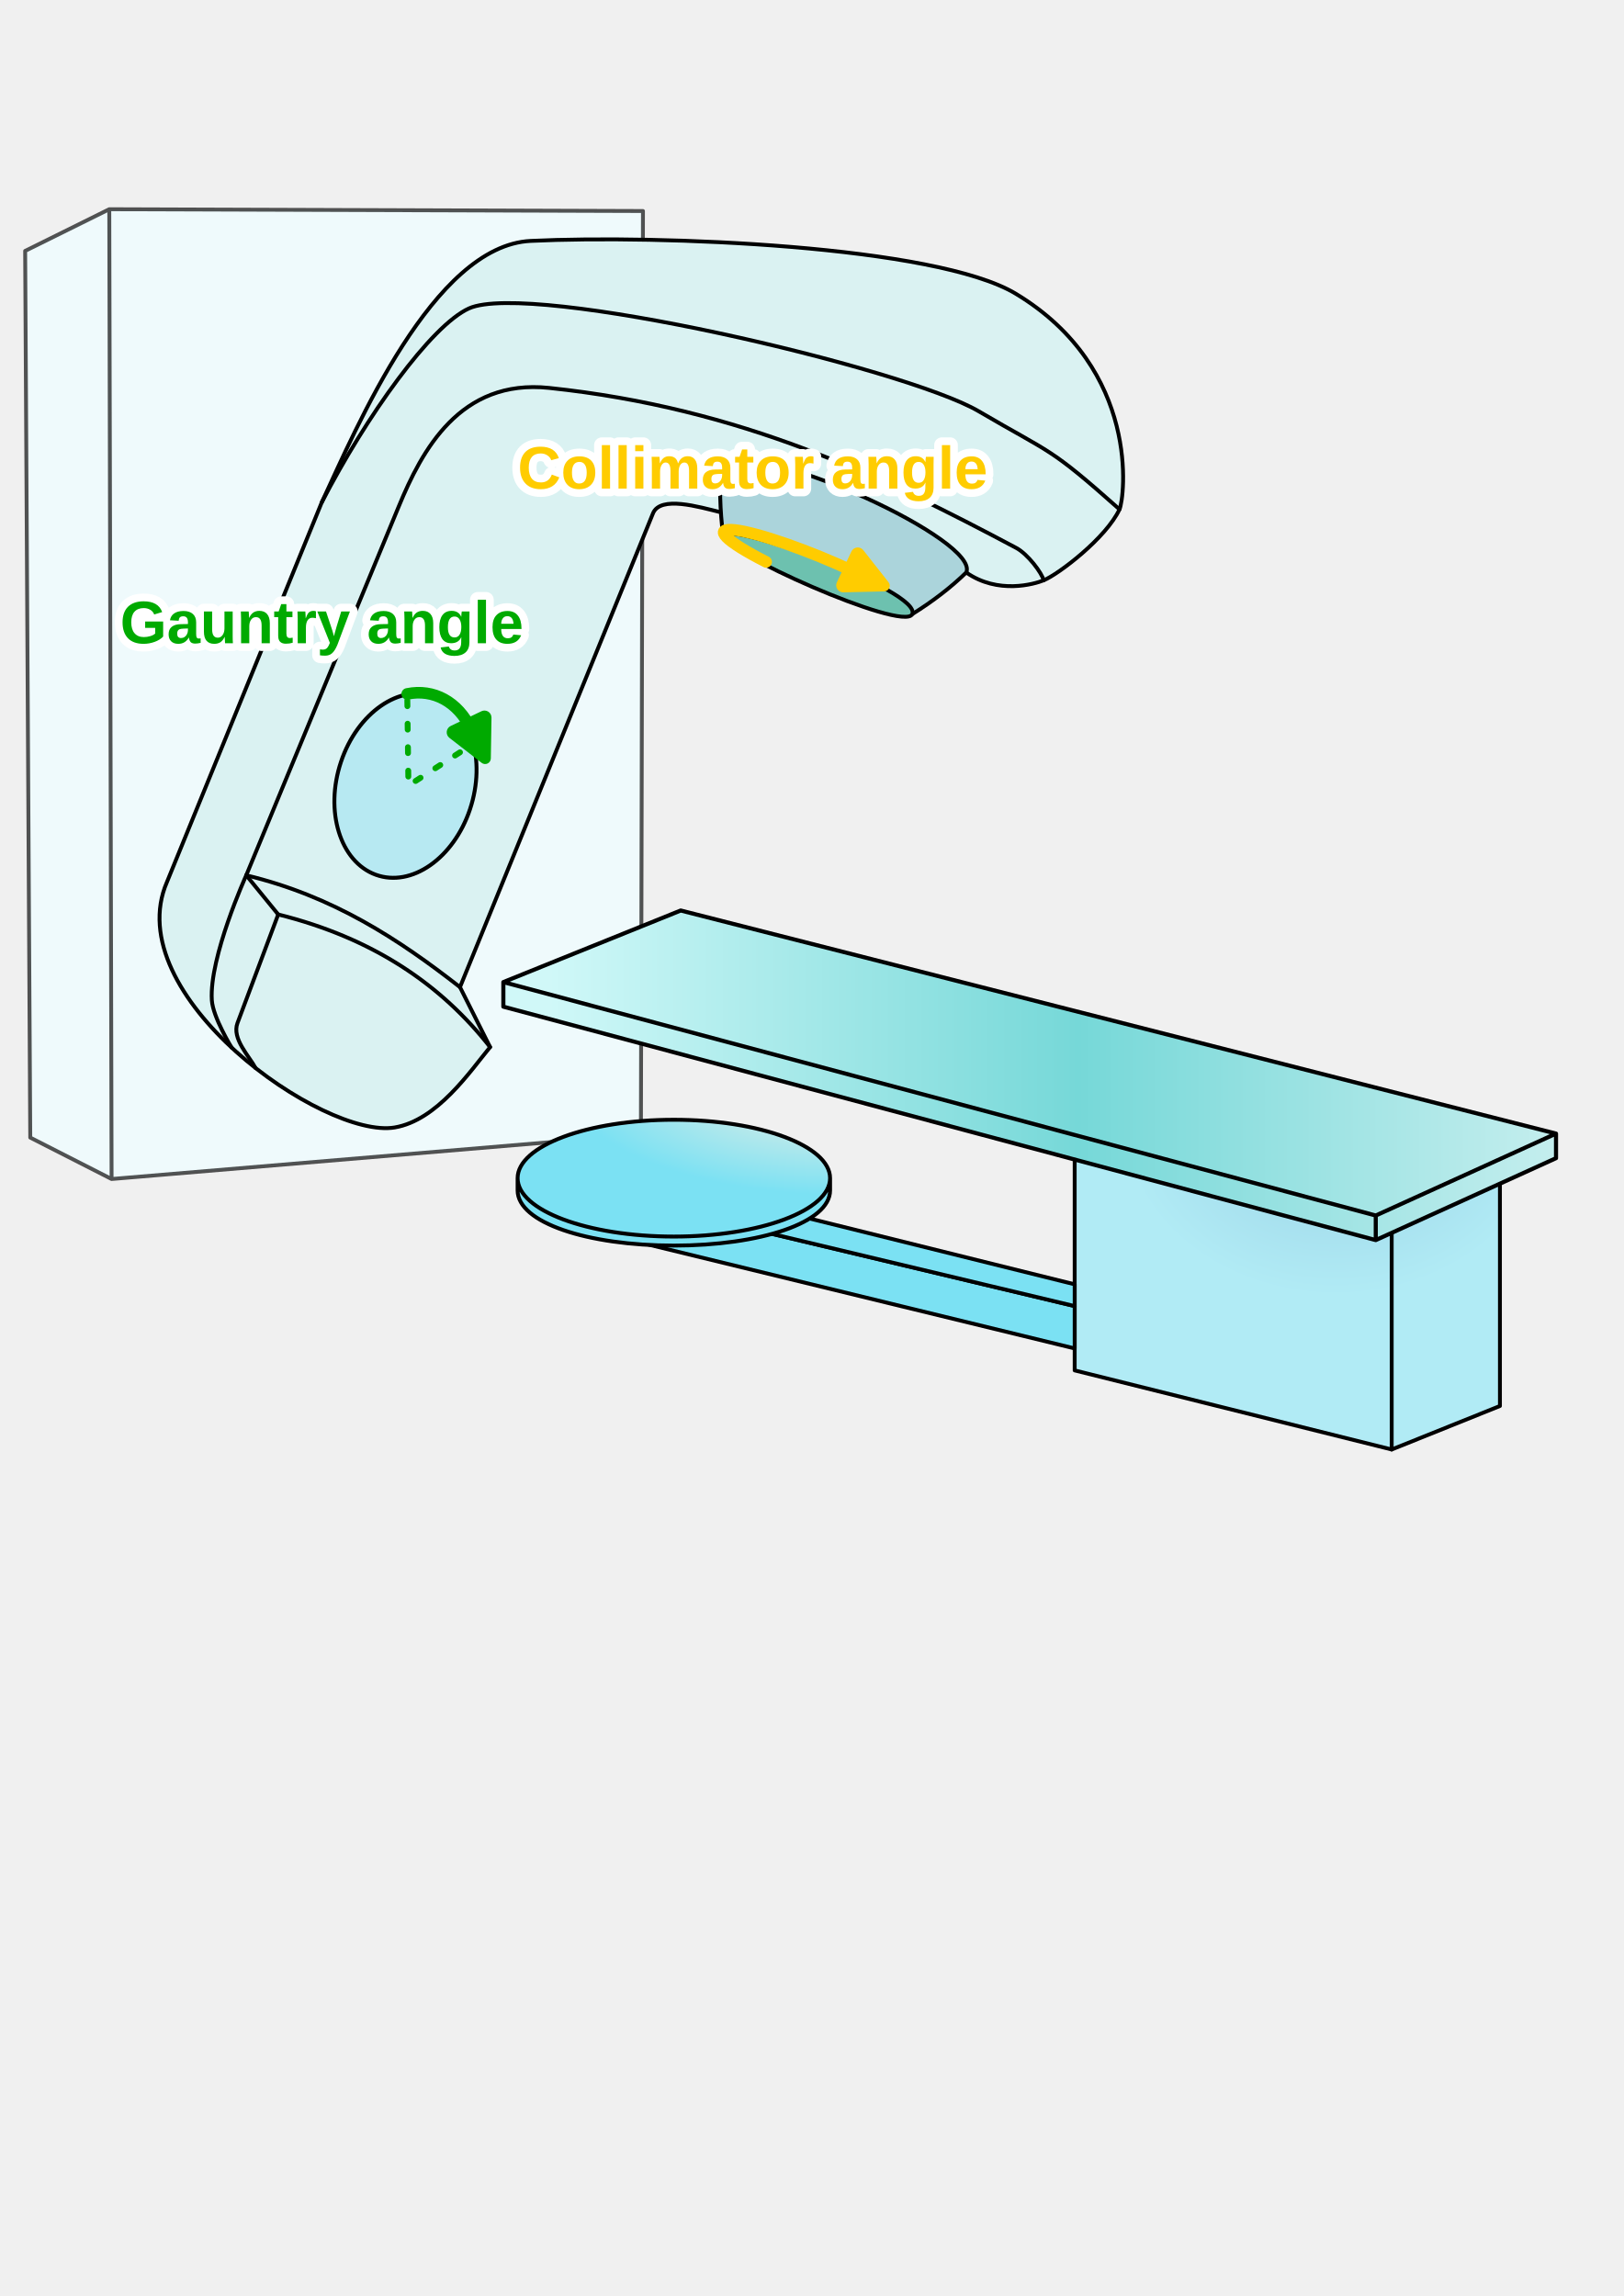
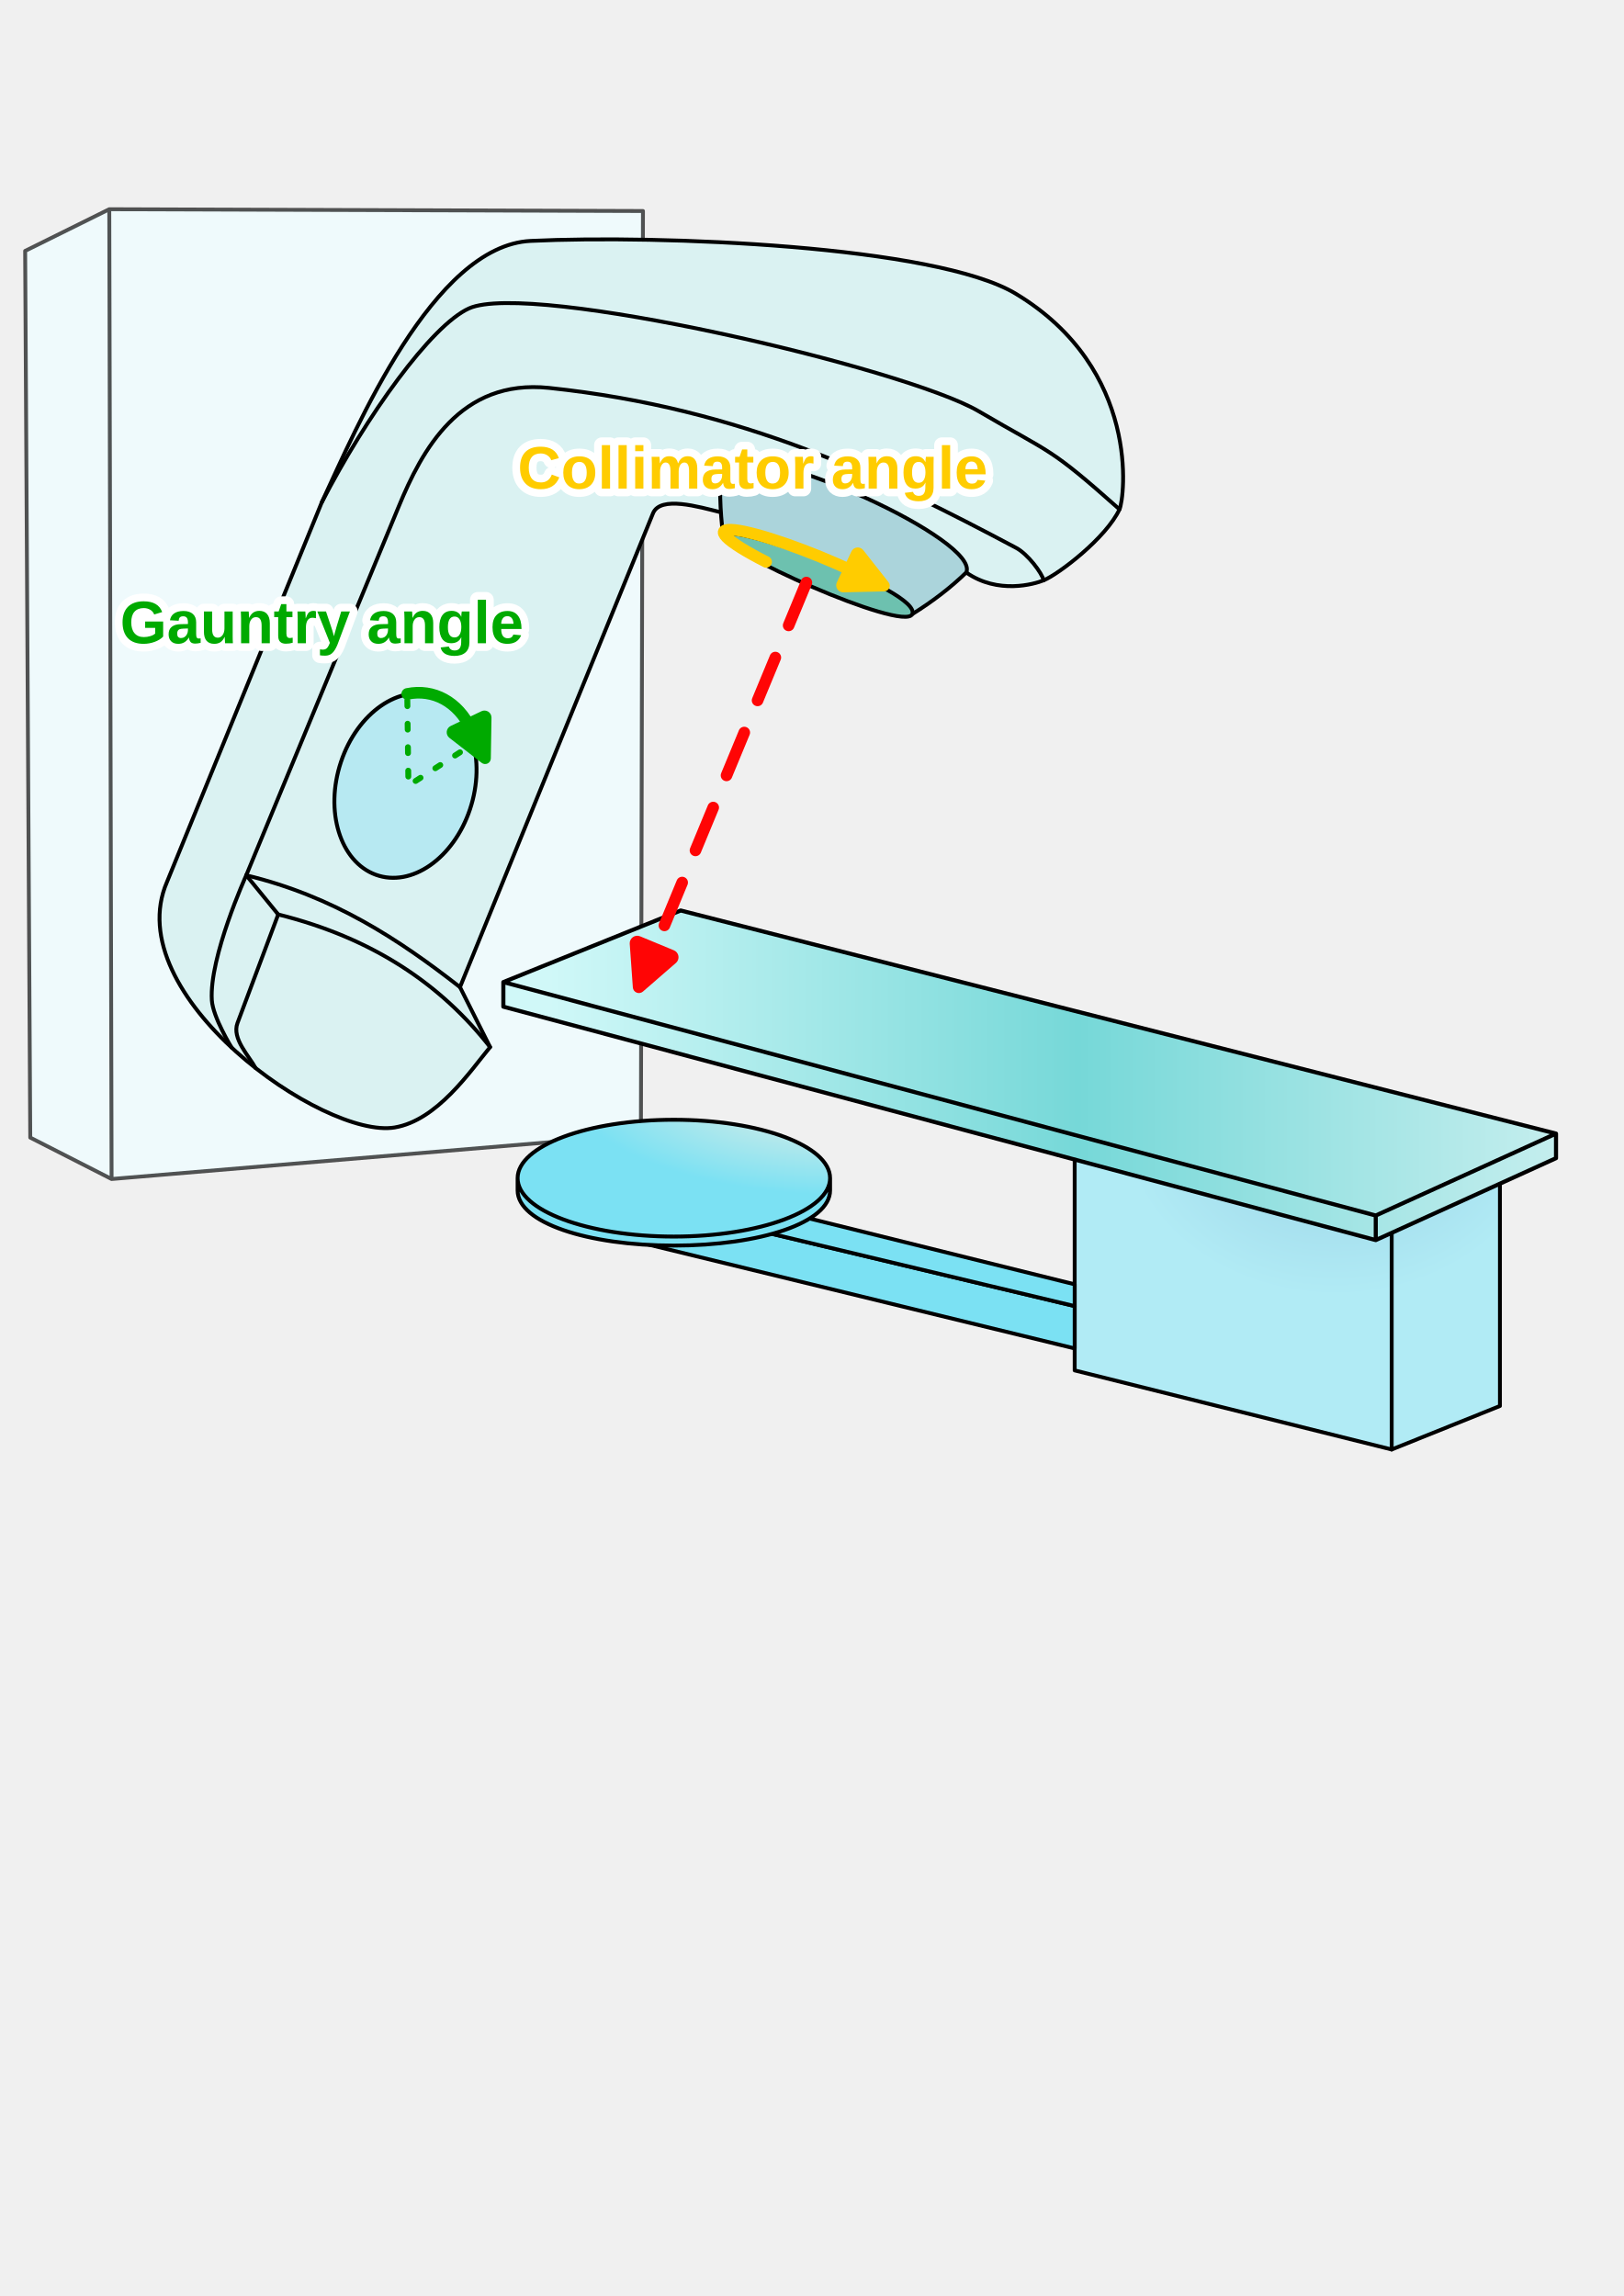
<svg xmlns="http://www.w3.org/2000/svg" xmlns:xlink="http://www.w3.org/1999/xlink" width="210mm" height="297mm" viewBox="0 0 210 297" version="1.1" id="svg1">
  <defs id="defs1">
    <radialGradient xlink:href="#swatch4482" id="radialGradient4483" cx="176.5" cy="206.436" fx="176.5" fy="206.436" r="27.75" gradientTransform="matrix(1,0,0,0.8287326,6.235658,15.23268)" gradientUnits="userSpaceOnUse" />
    <linearGradient id="swatch4482">
      <stop style="stop-color:#85dae9;stop-opacity:1;" offset="0" id="stop4483" />
      <stop style="stop-color:#a5deed;stop-opacity:1;" offset="0.5" id="stop4485" />
      <stop style="stop-color:#b1ebf5;stop-opacity:1;" offset="1" id="stop4484" />
    </linearGradient>
    <radialGradient xlink:href="#swatch4482" id="radialGradient1" cx="176.5" cy="206.436" fx="176.5" fy="206.436" r="27.75" gradientTransform="matrix(1,0,0,0.8287326,0,35.35581)" gradientUnits="userSpaceOnUse" />
    <radialGradient xlink:href="#swatch4482" id="radialGradient3" cx="176.5" cy="206.436" fx="176.5" fy="206.436" r="27.75" gradientTransform="matrix(1,0,0,0.8287326,0,35.35581)" gradientUnits="userSpaceOnUse" />
    <radialGradient xlink:href="#linearGradient4472" id="radialGradient4474" cx="112.976" cy="201.32" fx="112.976" fy="201.32" r="36.274" gradientTransform="matrix(1,0,0,0.4146517,6.235658,97.71909)" gradientUnits="userSpaceOnUse" />
    <linearGradient id="linearGradient4472">
      <stop style="stop-color:#85dae9;stop-opacity:1;" offset="0" id="stop4473" />
      <stop style="stop-color:#bae9eb;stop-opacity:1;" offset="0.514" id="stop4475" />
      <stop style="stop-color:#7be1f3;stop-opacity:1;" offset="1" id="stop4474" />
    </linearGradient>
    <radialGradient xlink:href="#linearGradient4472" id="radialGradient6" cx="112.976" cy="201.32" fx="112.976" fy="201.32" r="36.274" gradientTransform="matrix(1,0,0,0.4146517,0,117.8422)" gradientUnits="userSpaceOnUse" />
    <radialGradient xlink:href="#linearGradient4472" id="radialGradient9" cx="112.976" cy="201.32" fx="112.976" fy="201.32" r="36.274" gradientTransform="matrix(1,0,0,0.4146517,0,117.8422)" gradientUnits="userSpaceOnUse" />
    <radialGradient xlink:href="#linearGradient4472" id="radialGradient12" cx="112.976" cy="201.32" fx="112.976" fy="201.32" r="36.274" gradientTransform="matrix(1,0,0,0.4146517,0,117.8422)" gradientUnits="userSpaceOnUse" />
    <radialGradient xlink:href="#linearGradient4472" id="radialGradient15" cx="112.976" cy="201.32" fx="112.976" fy="201.32" r="36.274" gradientTransform="matrix(1,0,0,0.4146517,0,117.8422)" gradientUnits="userSpaceOnUse" />
    <linearGradient xlink:href="#linearGradient4475" id="linearGradient4477" x1="72.635" y1="184.538" x2="209.31" y2="184.538" gradientUnits="userSpaceOnUse" gradientTransform="translate(7.155271,-39.40971)" />
    <linearGradient id="linearGradient4475">
      <stop style="stop-color:#d0f8f8;stop-opacity:1;" offset="0" id="stop4476" />
      <stop style="stop-color:#76d8d8;stop-opacity:1;" offset="0.5" id="stop4478" />
      <stop style="stop-color:#ccf0f0;stop-opacity:1;" offset="1" id="stop4477" />
    </linearGradient>
    <radialGradient xlink:href="#swatch4482" id="radialGradient18" gradientUnits="userSpaceOnUse" gradientTransform="matrix(1,0,0,0.8287326,6.235658,15.23268)" cx="176.5" cy="206.436" fx="176.5" fy="206.436" r="27.75" />
    <radialGradient xlink:href="#swatch4482" id="radialGradient19" gradientUnits="userSpaceOnUse" gradientTransform="matrix(1,0,0,0.8287326,6.235658,15.23268)" cx="176.5" cy="206.436" fx="176.5" fy="206.436" r="27.75" />
    <radialGradient xlink:href="#linearGradient4472" id="radialGradient20" gradientUnits="userSpaceOnUse" gradientTransform="matrix(1,0,0,0.4146517,6.235658,97.71909)" cx="112.976" cy="201.32" fx="112.976" fy="201.32" r="36.274" />
    <radialGradient xlink:href="#linearGradient4472" id="radialGradient21" gradientUnits="userSpaceOnUse" gradientTransform="matrix(1,0,0,0.4146517,6.235658,97.71909)" cx="112.976" cy="201.32" fx="112.976" fy="201.32" r="36.274" />
    <radialGradient xlink:href="#linearGradient4472" id="radialGradient22" gradientUnits="userSpaceOnUse" gradientTransform="matrix(1,0,0,0.4146517,6.235658,97.71909)" cx="112.976" cy="201.32" fx="112.976" fy="201.32" r="36.274" />
    <radialGradient xlink:href="#linearGradient4472" id="radialGradient23" gradientUnits="userSpaceOnUse" gradientTransform="matrix(1,0,0,0.4146517,6.235658,97.71909)" cx="112.976" cy="201.32" fx="112.976" fy="201.32" r="36.274" />
    <marker style="overflow:visible" id="RoundedArrow" refX="0" refY="0" orient="auto-start-reverse" markerWidth="0.7" markerHeight="0.7" viewBox="0 0 1 1" preserveAspectRatio="xMidYMid">
      <path transform="scale(0.7)" d="m -0.211,-4.106 6.422,3.211 a 1,1 90 0 1 0,1.789 L -0.211,4.106 A 1.236,1.236 31.717 0 1 -2,3 v -6 a 1.236,1.236 148.283 0 1 1.789,-1.106 z" style="fill:context-stroke;fill-rule:evenodd;stroke:none" id="path8" />
    </marker>
    <marker style="overflow:visible" id="RoundedArrow-4" refX="0" refY="0" orient="auto-start-reverse" markerWidth="0.7" markerHeight="0.7" viewBox="0 0 1 1" preserveAspectRatio="xMidYMid">
      <path transform="scale(0.7)" d="m -0.211,-4.106 6.422,3.211 a 1,1 90 0 1 0,1.789 L -0.211,4.106 A 1.236,1.236 31.717 0 1 -2,3 v -6 a 1.236,1.236 148.283 0 1 1.789,-1.106 z" style="fill:context-stroke;fill-rule:evenodd;stroke:none" id="path8-4" />
+     </marker>
+     <marker style="overflow:visible" id="marker4469" refX="0" refY="0" orient="auto-start-reverse" markerWidth="0.75" markerHeight="0.75" viewBox="0 0 1 1" preserveAspectRatio="xMidYMid">
+       <path transform="scale(0.7)" d="m -0.211,-4.106 6.422,3.211 a 1,1 90 0 1 0,1.789 L -0.211,4.106 A 1.236,1.236 31.717 0 1 -2,3 v -6 a 1.236,1.236 148.283 0 1 1.789,-1.106 z" style="fill:context-stroke;fill-rule:evenodd;stroke:none" id="path4469" />
    </marker>
  </defs>
  <g id="layer1">
    <path id="path4426" style="fill:#effafc;fill-opacity:1;stroke:#000000;stroke-width:0.5;stroke-linecap:round;stroke-linejoin:round;stroke-dasharray:none;stroke-opacity:0.667;paint-order:markers fill stroke" d="m 14.134,27.065 0.298,125.446 M 3.253,32.456 14.134,27.065 83.157,27.297 82.892,146.756 14.431,152.511 3.914,147.153 Z" />
    <g id="g4453" transform="translate(-3.809207,-41.08132)">
      <path style="fill:#daf2f2;fill-opacity:1;stroke:#000000;stroke-width:0.5;stroke-linecap:round;stroke-linejoin:round;stroke-dasharray:none;stroke-opacity:1;paint-order:markers fill stroke" d="m 128.778,115.135 c 4.109,2.872 8.813,1.502 10.01,1.014 1.939,-0.791 8.096,-5.495 9.811,-9.185 0.653,-1.404 2.823,-18.092 -13.416,-27.887 C 124.832,72.833 88.977,71.453 72.45,72.244 59.826,72.848 49.921,96.425 45.425,106.062 l -20.025,49.118 c -6.32,14.605 20.31,33.292 29.459,31.744 5.495,-0.93 9.733,-7.234 12.338,-10.395 l -3.895,-7.754 24.96,-61.288 c 0.949,-2.329 5.944,-0.833 8.743,-0.146 0,0 22.834,1.547 31.771,7.794 z" id="path4437" />
      <path style="fill:none;fill-opacity:0.462;stroke:#000000;stroke-width:0.5;stroke-linecap:round;stroke-linejoin:round;stroke-dasharray:none;stroke-opacity:1;paint-order:markers fill stroke" d="M 67.198,176.529 C 60.888,168.485 52.138,162.449 39.791,159.37 l -5.271,14.056 c -0.752,2.006 1.539,4.299 2.339,5.808" id="path4445" />
      <path style="fill:none;fill-opacity:0.462;stroke:#000000;stroke-width:0.5;stroke-linecap:round;stroke-linejoin:round;stroke-dasharray:none;stroke-opacity:1;paint-order:markers fill stroke" d="m 63.304,168.775 c -7.914,-6.178 -16.392,-11.769 -27.647,-14.469 0,0 -4.805,10.582 -4.451,16.157 0.141,2.212 2.564,6.136 2.564,6.136" id="path4446" />
      <path style="fill:#000000;fill-opacity:0.462;stroke:#000000;stroke-width:0.5;stroke-linecap:round;stroke-linejoin:round;stroke-dasharray:none;stroke-opacity:1;paint-order:markers fill stroke" d="m 35.657,154.306 4.134,5.064" id="path4447" />
      <path style="fill:none;fill-opacity:0.462;stroke:#000000;stroke-width:0.5;stroke-linecap:round;stroke-linejoin:round;stroke-dasharray:none;stroke-opacity:1;paint-order:markers fill stroke" d="m 138.787,116.149 c -0.202,-0.928 -2.051,-3.397 -3.546,-4.192 C 117.929,102.757 99.793,93.896 74.827,91.261 63.28,90.042 58.362,99.384 55.397,106.557 l -19.74,47.749" id="path4448" />
      <path style="fill:none;fill-opacity:0.462;stroke:#000000;stroke-width:0.5;stroke-linecap:round;stroke-linejoin:round;stroke-dasharray:none;stroke-opacity:1;paint-order:markers fill stroke" d="m 45.425,106.062 c 5.736,-11.124 14.13,-22.871 19.043,-25.089 7.921,-3.577 56.337,7.687 65.909,13.302 9.572,5.616 9.003,4.495 18.221,12.689" id="path4449" />
      <path id="path4442" style="fill:#abd4db;fill-opacity:1;stroke:#000000;stroke-width:0.5;stroke-linecap:round;stroke-linejoin:round;stroke-dasharray:none;stroke-opacity:1;paint-order:markers fill stroke" d="m 97.348,110.323 c -0.46,-3.235 -0.456,-6.392 -0.336,-9.53 6.161,-2.389 33.598,10.259 31.766,14.342 -1.948,1.891 -4.257,3.692 -6.985,5.389 z" />
      <path style="fill:#6dc1af;fill-opacity:1;stroke:#000000;stroke-width:0.5;stroke-linecap:round;stroke-linejoin:round;stroke-dasharray:none;stroke-opacity:1;paint-order:markers fill stroke" d="m 97.348,110.323 c -0.778,1.831 23.378,12.596 24.445,10.201 1.31,-2.941 -23.667,-12.032 -24.445,-10.201 z" id="path4450" />
    </g>
    <g id="g1" transform="translate(-8.718412,-26.15524)">
      <g id="g4455" transform="translate(-1.289563,-15.5276)" style="fill:url(#radialGradient4483);fill-opacity:1">
        <path style="fill:url(#radialGradient18);fill-opacity:1;stroke:#000000;stroke-width:0.5;stroke-linecap:round;stroke-linejoin:round;stroke-dasharray:none;stroke-opacity:1;paint-order:markers fill stroke" d="m 149,218.952 v -35.263 l 55,5.336 v 34.531 l -14,5.627 z" id="path4454" />
        <path style="fill:url(#radialGradient19);fill-opacity:1;stroke:#000000;stroke-width:0.5;stroke-linecap:round;stroke-linejoin:round;stroke-dasharray:none;stroke-opacity:1;paint-order:markers fill stroke" d="M 190,229.184 V 192.443" id="path4455" />
      </g>
      <g id="g4460" transform="translate(-1.289563,-15.5276)" style="fill:url(#radialGradient4474);fill-opacity:1">
        <g id="g4459" style="fill:url(#radialGradient22);fill-opacity:1">
          <path style="fill:url(#radialGradient20);fill-opacity:1;stroke:#000000;stroke-width:0.5;stroke-linecap:round;stroke-linejoin:round;stroke-dasharray:none;stroke-opacity:1;paint-order:markers fill stroke" d="M 149,216.111 88.831,201.449 88.871,196.285 149,210.633 Z" id="path4457" />
          <path style="fill:url(#radialGradient21);fill-opacity:1;stroke:#000000;stroke-width:0.5;stroke-linecap:round;stroke-linejoin:round;stroke-dasharray:none;stroke-opacity:1;paint-order:markers fill stroke" d="m 149,210.633 v -2.816 l -41.513,-10.309 -4.465,2.154 z" id="path4458" />
        </g>
        <path id="path4456" style="fill:url(#radialGradient23);fill-opacity:1;stroke:#000000;stroke-width:0.503;stroke-linecap:round;stroke-linejoin:round;paint-order:markers fill stroke" d="m 117.365,194.084 c 0,4.172 -9.046,7.554 -20.206,7.554 -11.159,0 -20.206,-3.382 -20.206,-7.554 -10e-7,-4.172 9.046,-7.554 20.206,-7.554 11.159,0 20.206,3.382 20.206,7.554 z m 0,0 v 1.587 c 1e-5,4.172 -9.046,7.135 -20.206,7.135 -11.159,0 -20.206,-2.963 -20.206,-7.135 v -1.587" />
      </g>
      <path id="path4453" style="fill:url(#linearGradient4477);fill-opacity:1;stroke:#000000;stroke-width:0.53;stroke-linecap:round;stroke-linejoin:round;stroke-dasharray:none;stroke-opacity:1;paint-order:markers fill stroke" d="m 186.65,183.389 v 3.179 m 23.314,-13.776 v 3.179 L 186.65,186.568 73.819,156.374 V 153.194 M 209.964,172.792 186.65,183.389 73.819,153.194 96.758,143.934 Z" />
    </g>
    <ellipse style="fill:#b7e9f2;fill-opacity:1;stroke:#000000;stroke-width:0.507;stroke-linecap:round;stroke-linejoin:round;stroke-dasharray:none;stroke-opacity:1;paint-order:markers fill stroke" id="path4459" cx="81.929" cy="77.496" rx="8.888" ry="12.154" transform="matrix(0.9393194,0.3430437,-0.3163502,0.9486425,0,0)" />
    <g id="g4486" transform="translate(-6.039768,-48.64613)">
      <path style="fill:none;fill-opacity:1;stroke:#00aa00;stroke-width:1.5;stroke-linecap:round;stroke-linejoin:round;stroke-dasharray:none;stroke-dashoffset:0;stroke-opacity:1;marker-end:url(#RoundedArrow);paint-order:markers fill stroke" id="path4465" transform="rotate(14.41261)" d="M 91.312,119.438 A 9.064,12.184 0 0 1 100.42,121.764" />
      <text xml:space="preserve" style="font-style:normal;font-variant:normal;font-weight:bold;font-stretch:normal;font-size:7.761px;font-family:Arial;-inkscape-font-specification:'Arial Bold';text-align:center;letter-spacing:0px;word-spacing:0px;text-anchor:middle;fill:#00aa00;fill-opacity:1;stroke:#ffffff;stroke-width:2;stroke-linecap:round;stroke-linejoin:round;stroke-dasharray:none;stroke-dashoffset:0;stroke-opacity:1;paint-order:stroke markers fill" x="55.216" y="131.853" id="text4465">
        <tspan id="tspan4465" style="font-style:normal;font-variant:normal;font-weight:bold;font-stretch:normal;font-size:7.761px;font-family:Arial;-inkscape-font-specification:'Arial Bold';letter-spacing:0px;fill:#00aa00;fill-opacity:1;stroke:#ffffff;stroke-width:2;stroke-dasharray:none;paint-order:stroke markers fill" x="55.216" y="131.853">Gauntry angle</tspan>
      </text>
      <path id="path4468" style="fill:none;fill-opacity:1;stroke:#00aa00;stroke-width:0.759;stroke-linecap:round;stroke-linejoin:round;stroke-dasharray:0.759, 2.277;stroke-dashoffset:0;stroke-opacity:1;paint-order:stroke markers fill" d="m 65.531,145.963 -6.668,4.304 -0.153,-11.86" />
    </g>
    <g id="g4485" transform="translate(-5.243373,-46.64882)">
      <path style="fill:none;fill-opacity:1;stroke:#ffcc00;stroke-width:1.5;stroke-linecap:round;stroke-linejoin:round;stroke-dasharray:none;stroke-dashoffset:0;stroke-opacity:1;marker-end:url(#RoundedArrow-4);paint-order:markers fill stroke" id="path4465-0" transform="matrix(0.9243605,0.3815202,-0.3815272,0.9243576,0,0)" d="m 141.967,70.5 a 13.113,1.759 0 0 1 -5.328,-2.266 13.113,1.759 0 0 1 16.369,-0.909" />
      <text xml:space="preserve" style="font-style:normal;font-variant:normal;font-weight:bold;font-stretch:normal;font-size:7.761px;font-family:Arial;-inkscape-font-specification:'Arial Bold';text-align:center;letter-spacing:0px;word-spacing:0px;text-anchor:middle;fill:#ffcc00;fill-opacity:1;stroke:#ffffff;stroke-width:2;stroke-linecap:round;stroke-linejoin:round;stroke-dasharray:none;stroke-dashoffset:0;stroke-opacity:1;paint-order:stroke markers fill" x="110.137" y="109.852" id="text4465-9">
        <tspan id="tspan4465-8" style="font-style:normal;font-variant:normal;font-weight:bold;font-stretch:normal;font-size:7.761px;font-family:Arial;-inkscape-font-specification:'Arial Bold';letter-spacing:0px;fill:#ffcc00;fill-opacity:1;stroke:#ffffff;stroke-width:2;stroke-dasharray:none;paint-order:stroke markers fill" x="110.137" y="109.852">Collimator angle</tspan>
      </text>
    </g>
+     <path style="fill:none;fill-opacity:1;stroke:#ff0505;stroke-width:1.5;stroke-linecap:round;stroke-linejoin:round;stroke-dasharray:6, 4.5;stroke-dashoffset:0;stroke-opacity:1;marker-end:url(#marker4469);paint-order:markers fill stroke" d="M 104.292,75.355 84.37,123.478" id="path4462" />
  </g>
</svg>
